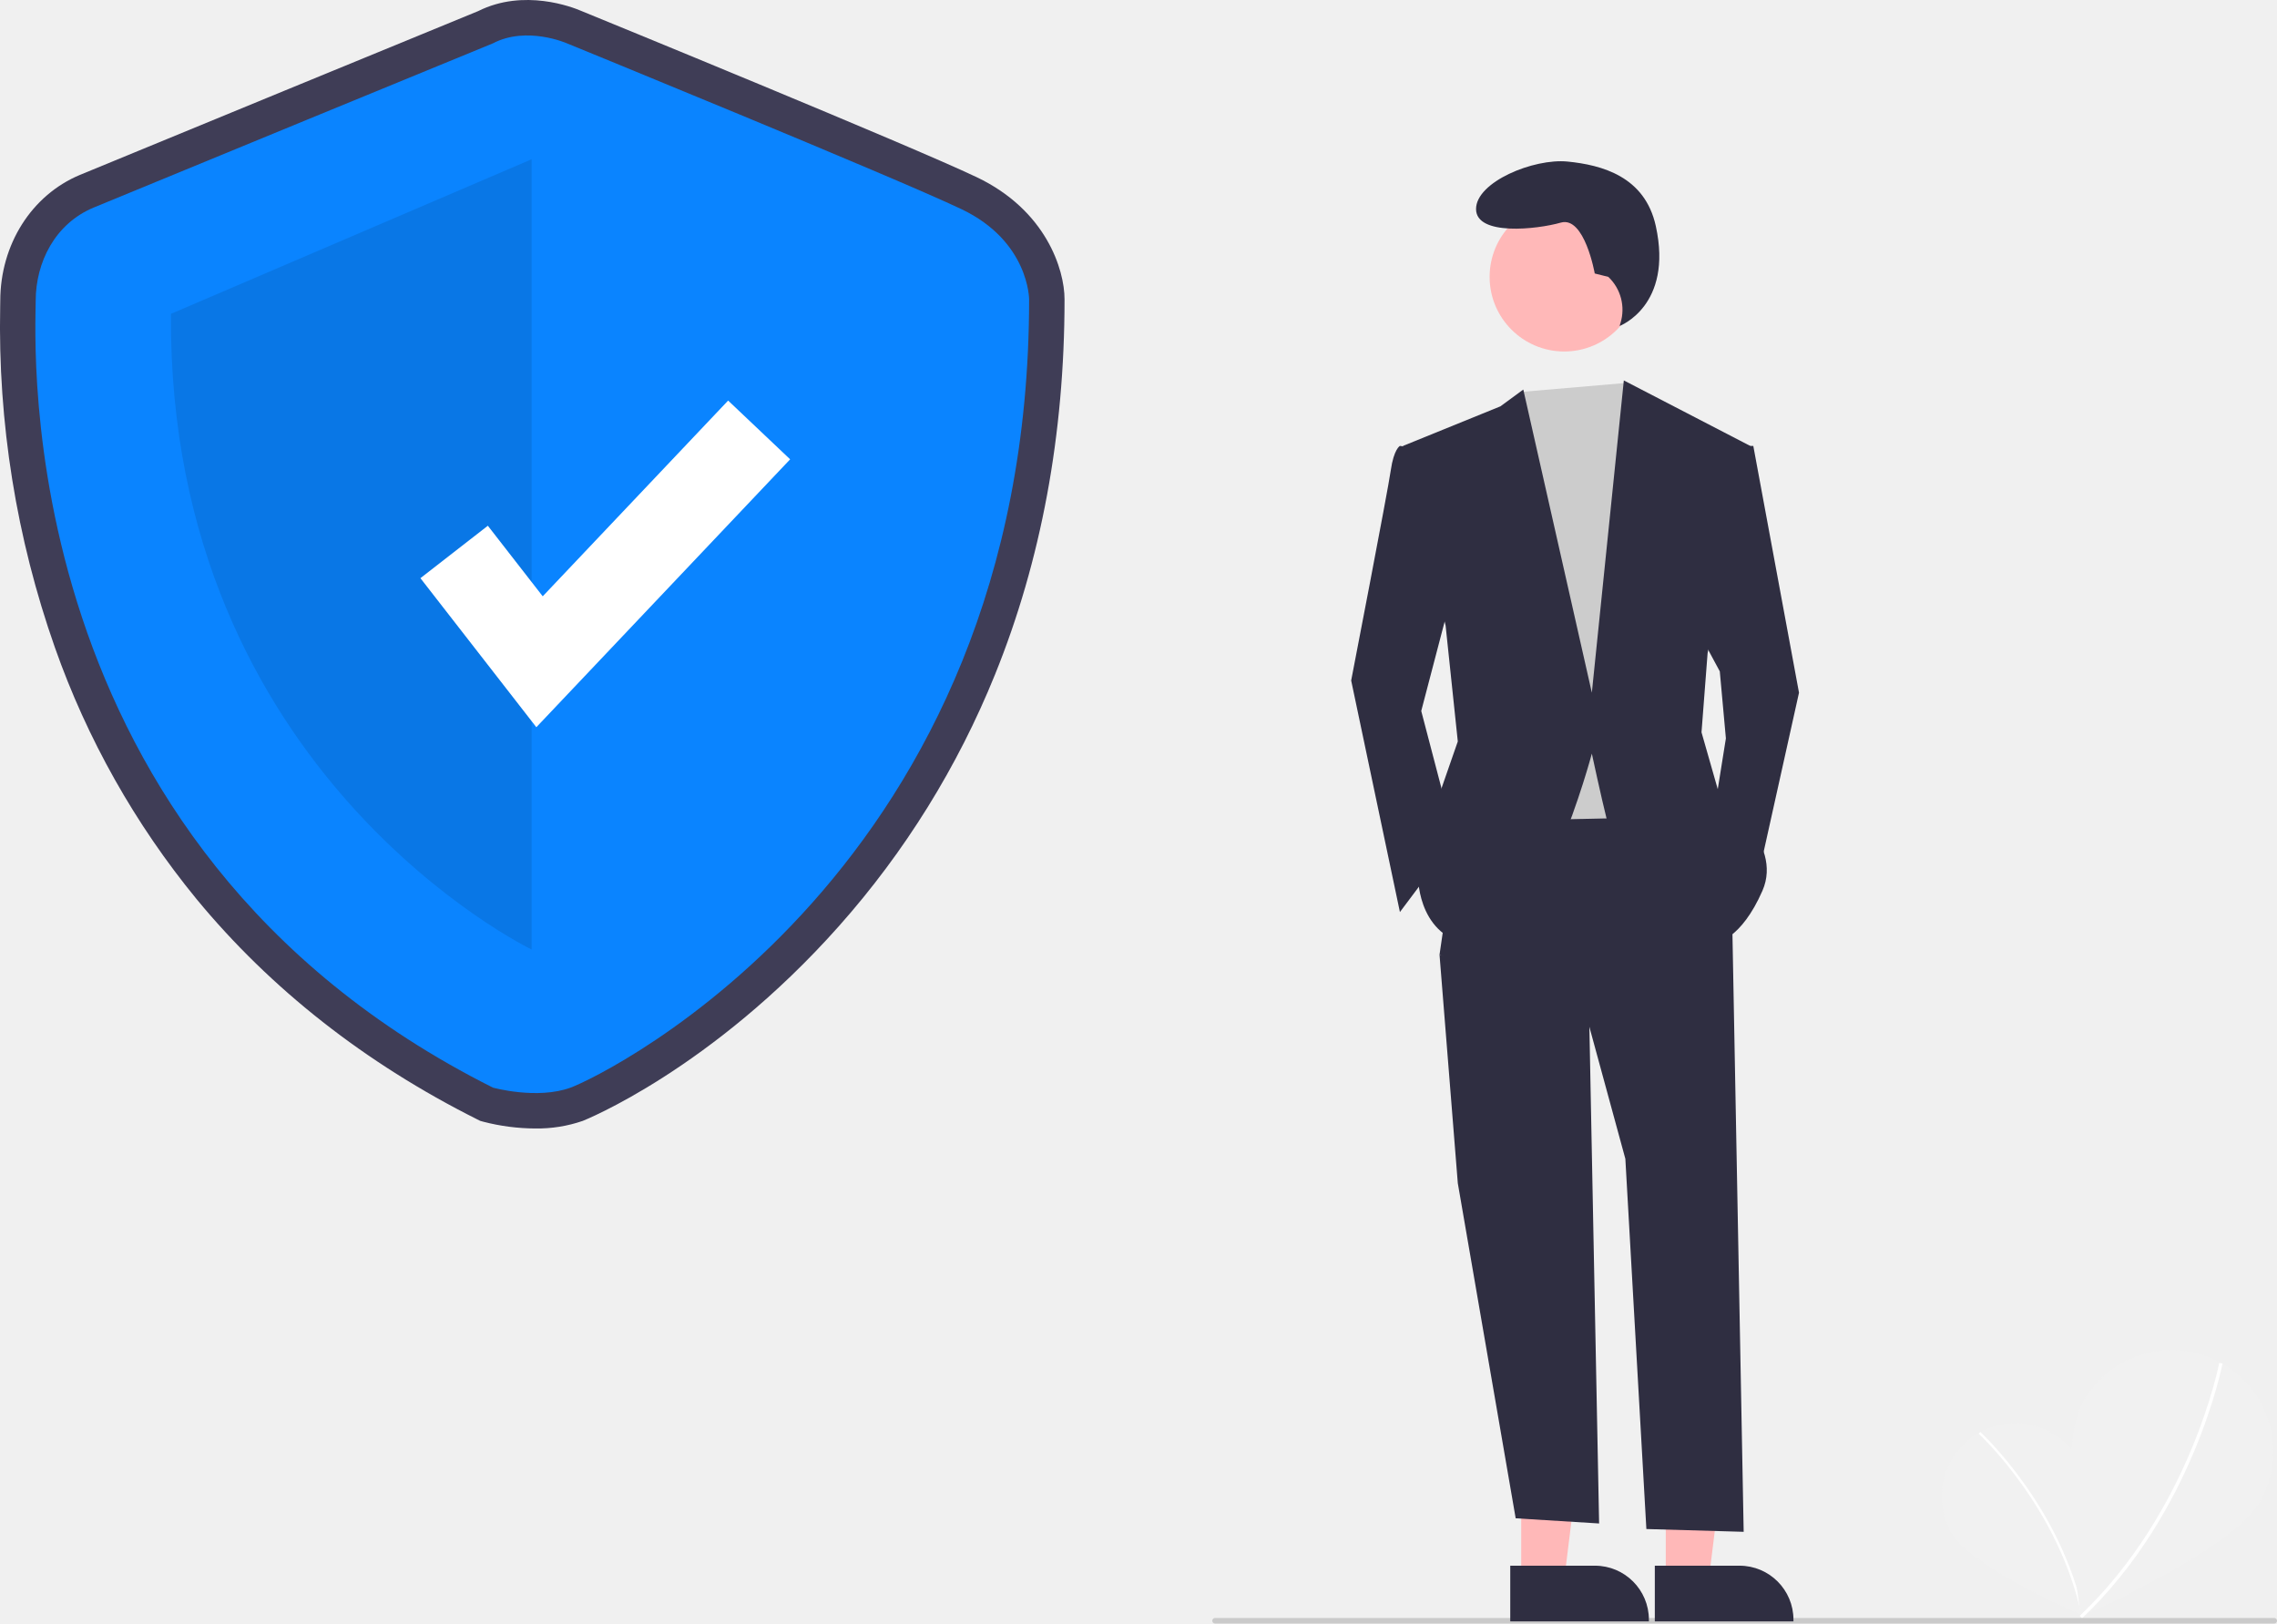
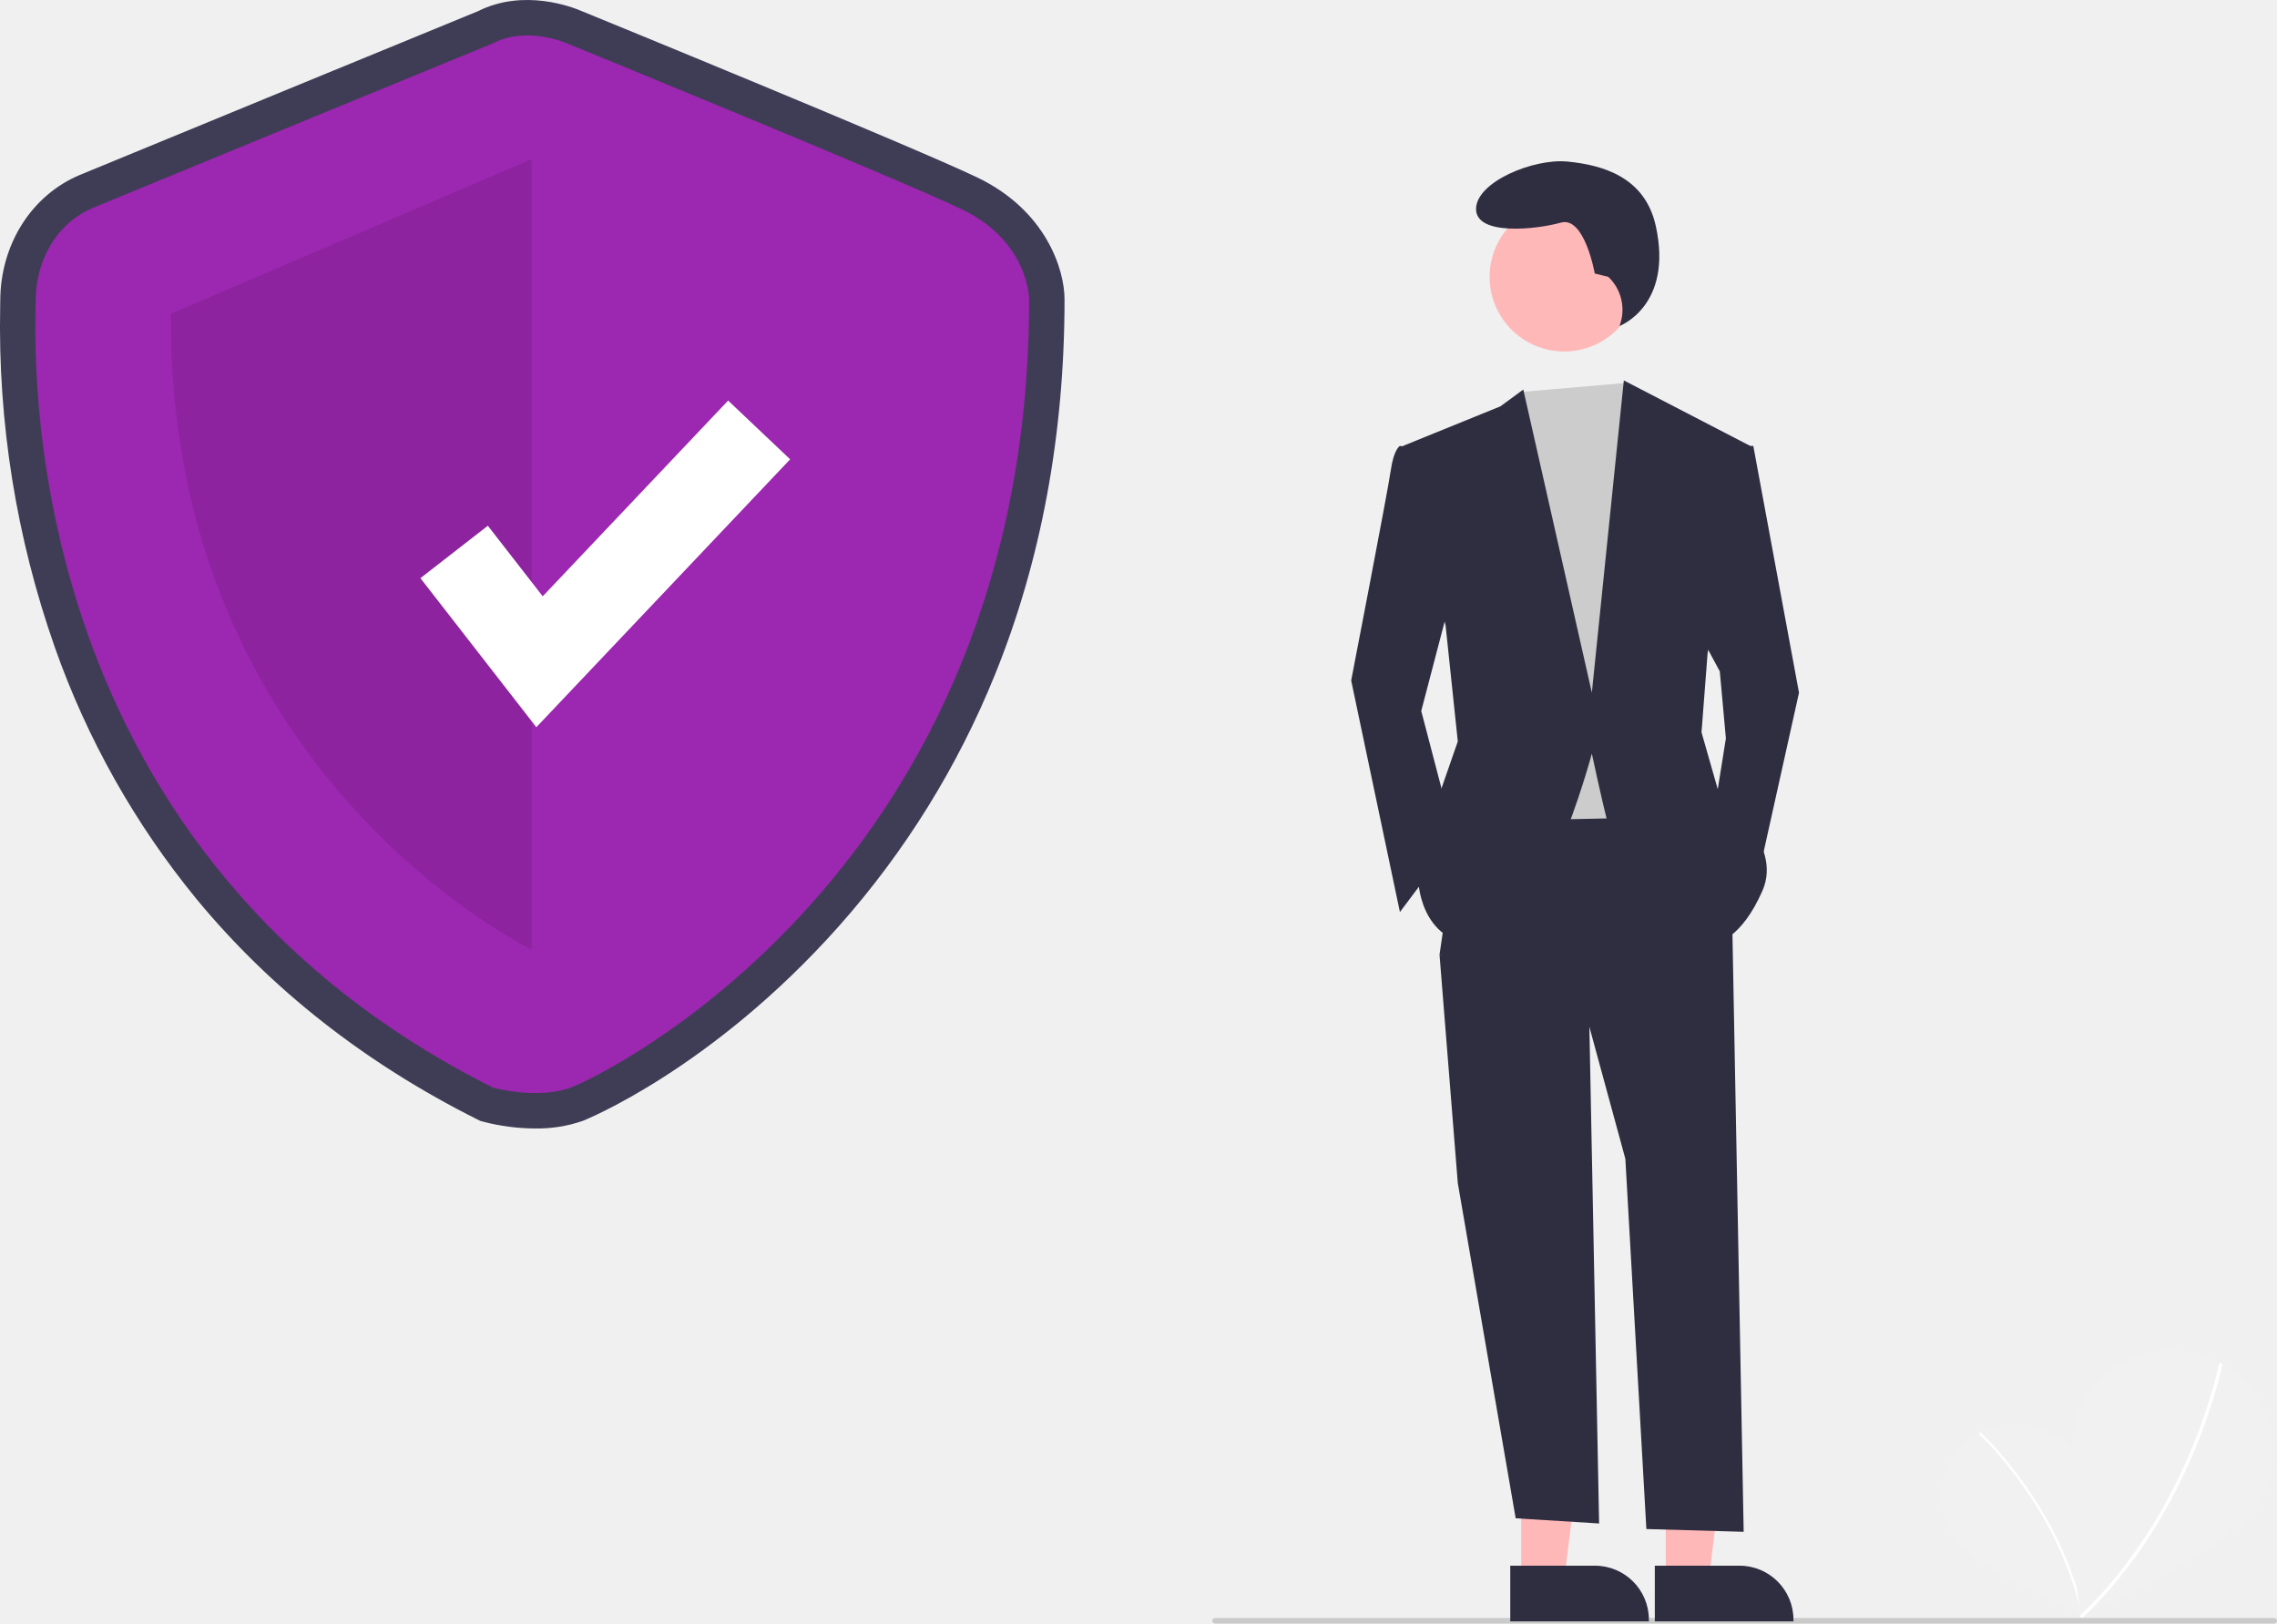
<svg xmlns="http://www.w3.org/2000/svg" data-name="Layer 1" width="819.07" height="584" viewBox="0 0 819.07 584">
  <path d="M938.366,683.359c7.184,12.698,1.092,55.585,1.092,55.585s-39.891-16.886-47.073-29.578a26.413,26.413,0,0,1,45.981-26.007Z" transform="translate(-190.4648 -158)" fill="#f1f1f1" />
  <path d="M940.037,738.889l-.847.179c-8.162-38.778-36.666-65.075-36.952-65.336l.583-.641C903.109,673.354,931.815,699.83,940.037,738.889Z" transform="translate(-190.4648 -158)" fill="#fff" />
  <path d="M1003.638,697.818c-9.748,17.683-64.706,41.638-64.706,41.638s-9.061-59.263.682-76.941a36.556,36.556,0,1,1,64.025,35.302Z" transform="translate(-190.4648 -158)" fill="#f1f1f1" />
  <path d="M939.416,740.098l-.826-.869c39.769-37.769,50.064-90.445,50.164-90.973l1.178.222C989.833,649.009,979.475,702.055,939.416,740.098Z" transform="translate(-190.4648 -158)" fill="#fff" />
  <path d="M383.03,563.919a75.19,75.19,0,0,1-18.64-2.411l-1.2-.332-1.113-.558c-40.242-20.177-74.192-46.827-100.907-79.211a299.865,299.865,0,0,1-50.949-90.47,348.21,348.21,0,0,1-19.691-122.665c.017-.876.031-1.553.031-2.019,0-20.289,11.262-38.091,28.691-45.354,13.339-5.558,134.455-55.305,143.206-58.9,16.48-8.258,34.062-1.365,36.876-.16,6.311,2.58,118.275,48.375,142.471,59.896,24.936,11.874,31.589,33.206,31.589,43.938,0,48.588-8.415,93.998-25.011,134.967a312.517,312.517,0,0,1-56.162,90.511c-45.847,51.594-91.706,69.884-92.148,70.045A50.11,50.11,0,0,1,383.03,563.919Zm-10.785-26.714c3.976.891,13.129,2.228,19.096.052,7.579-2.764,45.962-22.668,81.83-63.032,49.557-55.769,74.702-125.875,74.739-208.372-.089-1.671-1.275-13.592-17.062-21.109C507.123,233.447,390.746,185.86,389.573,185.381l-.322-.136c-2.439-1.022-10.201-3.175-15.551-.371l-1.071.499c-1.297.533-129.863,53.338-143.575,59.051-9.592,3.997-13.009,13.897-13.009,21.83,0,.58-.015,1.423-.036,2.513C214.914,325.214,227.976,464.113,372.246,537.205Z" transform="translate(-190.4648 -158)" fill="#3f3d56" />
-   <path d="M367.789,173.586S238.054,226.87,224.154,232.662s-20.85,19.692-20.85,33.592S192.879,461.532,367.789,549.228c0,0,15.875,4.392,27.919,0s164.945-78.526,164.945-283.553c0,0,0-20.85-24.325-32.434s-141.934-59.655-141.934-59.655S379.951,167.215,367.789,173.586Z" transform="translate(-190.4648 -158)" fill="#0a84ff" />
+   <path d="M367.789,173.586S238.054,226.87,224.154,232.662s-20.85,19.692-20.85,33.592S192.879,461.532,367.789,549.228c0,0,15.875,4.392,27.919,0s164.945-78.526,164.945-283.553c0,0,0-20.85-24.325-32.434s-141.934-59.655-141.934-59.655S379.951,167.215,367.789,173.586Z" transform="translate(-190.4648 -158)" fill="#9C27B0" />
  <path d="M381.689,215.286V499.537S250.796,436.53,251.954,270.887Z" transform="translate(-190.4648 -158)" opacity="0.1" />
  <polygon points="192.931 261.581 151.235 207.969 175.483 189.11 195.226 214.494 261.921 144.088 284.224 165.219 192.931 261.581" fill="#fff" />
  <path d="M1008.535,742h-381a1,1,0,0,1,0-2h381a1,1,0,0,1,0,2Z" transform="translate(-190.4648 -158)" fill="#cacaca" />
  <polygon points="547.206 568.237 562.671 568.236 570.029 508.583 547.203 508.584 547.206 568.237" fill="#ffb8b8" />
  <path d="M733.725,721.188l30.458-.001h.001a19.411,19.411,0,0,1,19.41,19.41v.631l-49.868.002Z" transform="translate(-190.4648 -158)" fill="#2f2e41" />
  <polygon points="599.206 568.237 614.671 568.236 622.029 508.583 599.203 508.584 599.206 568.237" fill="#ffb8b8" />
  <path d="M785.725,721.188l30.458-.001h.001a19.411,19.411,0,0,1,19.41,19.41v.631l-49.868.002Z" transform="translate(-190.4648 -158)" fill="#2f2e41" />
  <polygon points="571.514 358.75 575.224 548 545.213 546.139 524.393 425.597 517.817 343.408 571.514 358.75" fill="#2f2e41" />
  <path d="M813.483,484.971,817.689,709l-35-1-7.56-133.17-13.15-48.217-53.696-25.204,8.767-60.271,78.9-1.096Z" transform="translate(-190.4648 -158)" fill="#2f2e41" />
  <circle cx="562.676" cy="99.594" r="26.838" fill="#ffb8b8" />
  <polygon points="584.936 137.738 589.047 143.966 600.006 174.649 591.239 294.095 539.734 295.192 533.16 158.211 546.933 140.995 584.936 137.738" fill="#ccc" />
  <path d="M702.803,319.499l-8.767-1.096s-2.192,1.096-3.288,8.767-14.246,75.613-14.246,75.613l17.533,83.284,19.725-26.3-12.054-46.025,12.054-46.025Z" transform="translate(-190.4648 -158)" fill="#2f2e41" />
  <polygon points="624.114 160.404 630.689 160.404 647.127 249.166 631.785 318.204 616.443 293 620.826 265.604 618.635 241.496 610.964 227.249 624.114 160.404" fill="#2f2e41" />
  <path d="M768.999,257.594l-4.88-1.22s-3.66-20.739-12.199-18.299-30.498,4.88-30.498-4.88,20.739-18.299,32.938-17.079,27.779,5.267,31.718,23.178c6.314,28.713-13.026,35.965-13.026,35.965l.322-1.045a16.282,16.282,0,0,0-4.374-16.621Z" transform="translate(-190.4648 -158)" fill="#2f2e41" />
  <path d="M695.132,318.403l35.067-14.246,8.219-6.027,24.656,109.036,11.506-112.324,45.477,23.561L804.716,392.92l-2.192,28.492,6.575,23.013s23.013,16.438,15.342,33.971-16.438,18.629-16.438,18.629-37.259-35.067-39.45-43.834-5.479-24.108-5.479-24.108-18.629,70.134-40.546,69.038-21.917-24.108-21.917-24.108l5.479-24.108,8.767-25.204-4.383-41.642Z" transform="translate(-190.4648 -158)" fill="#2f2e41" />
</svg>
